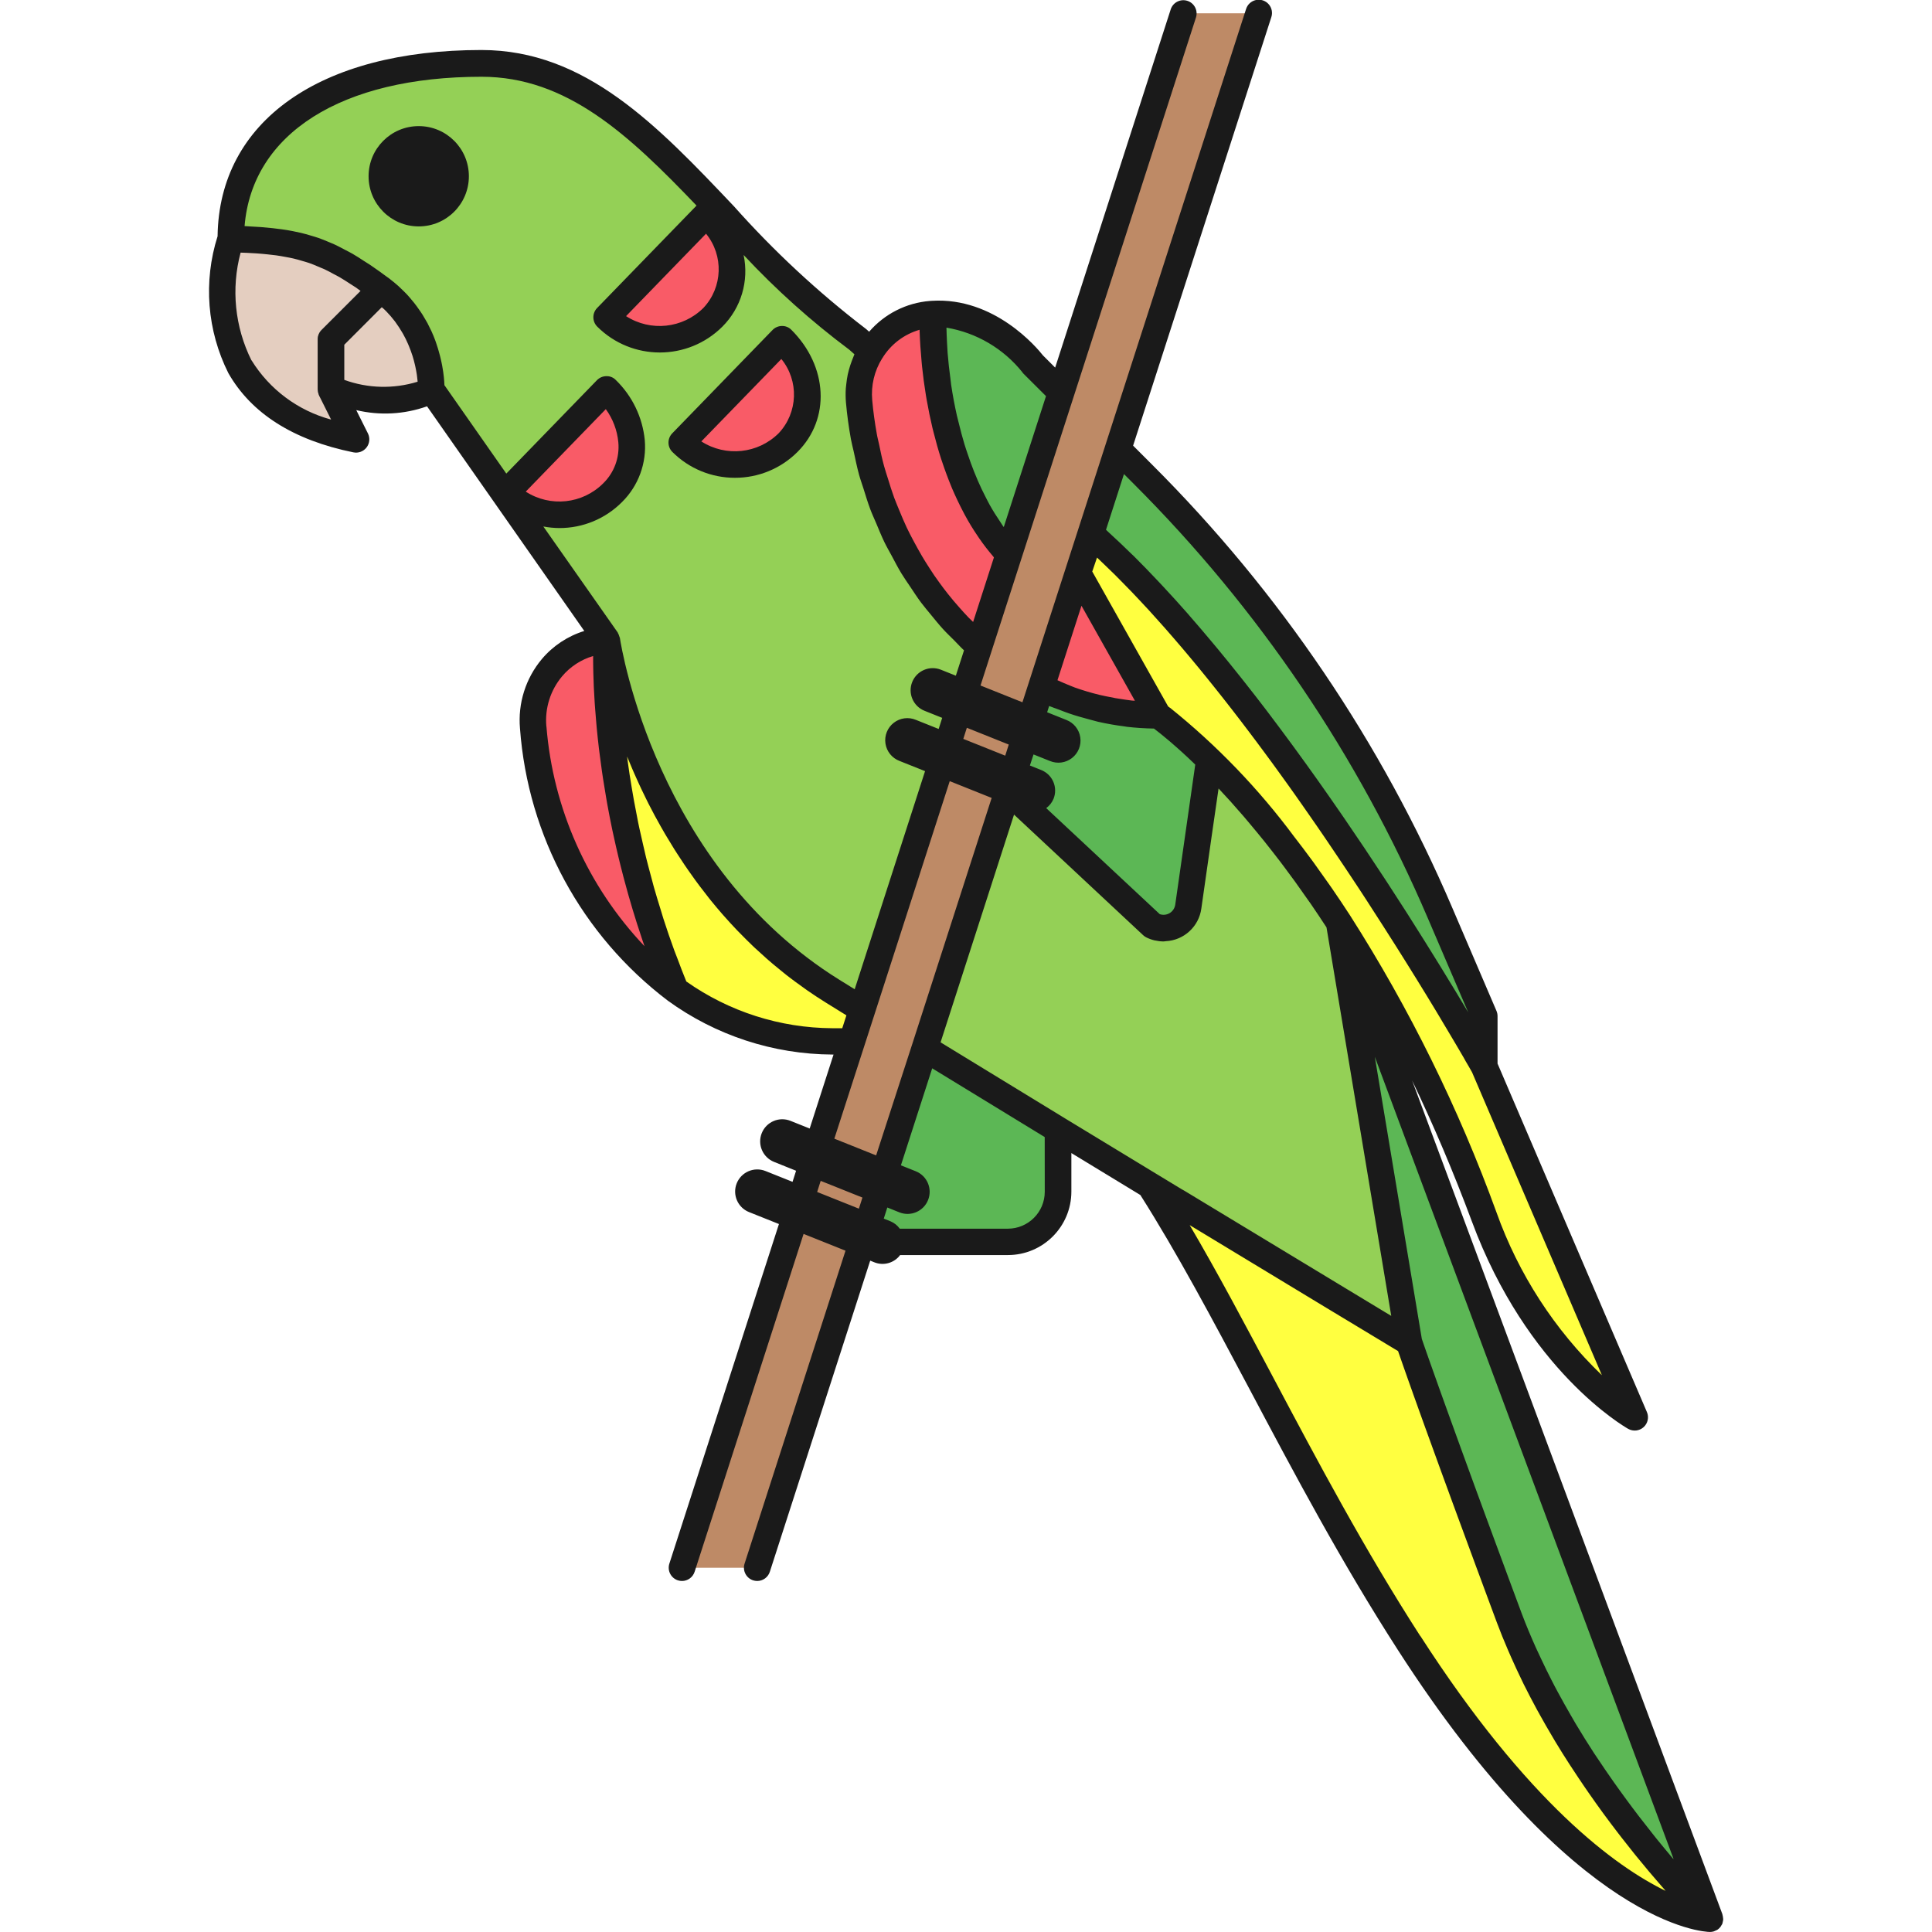
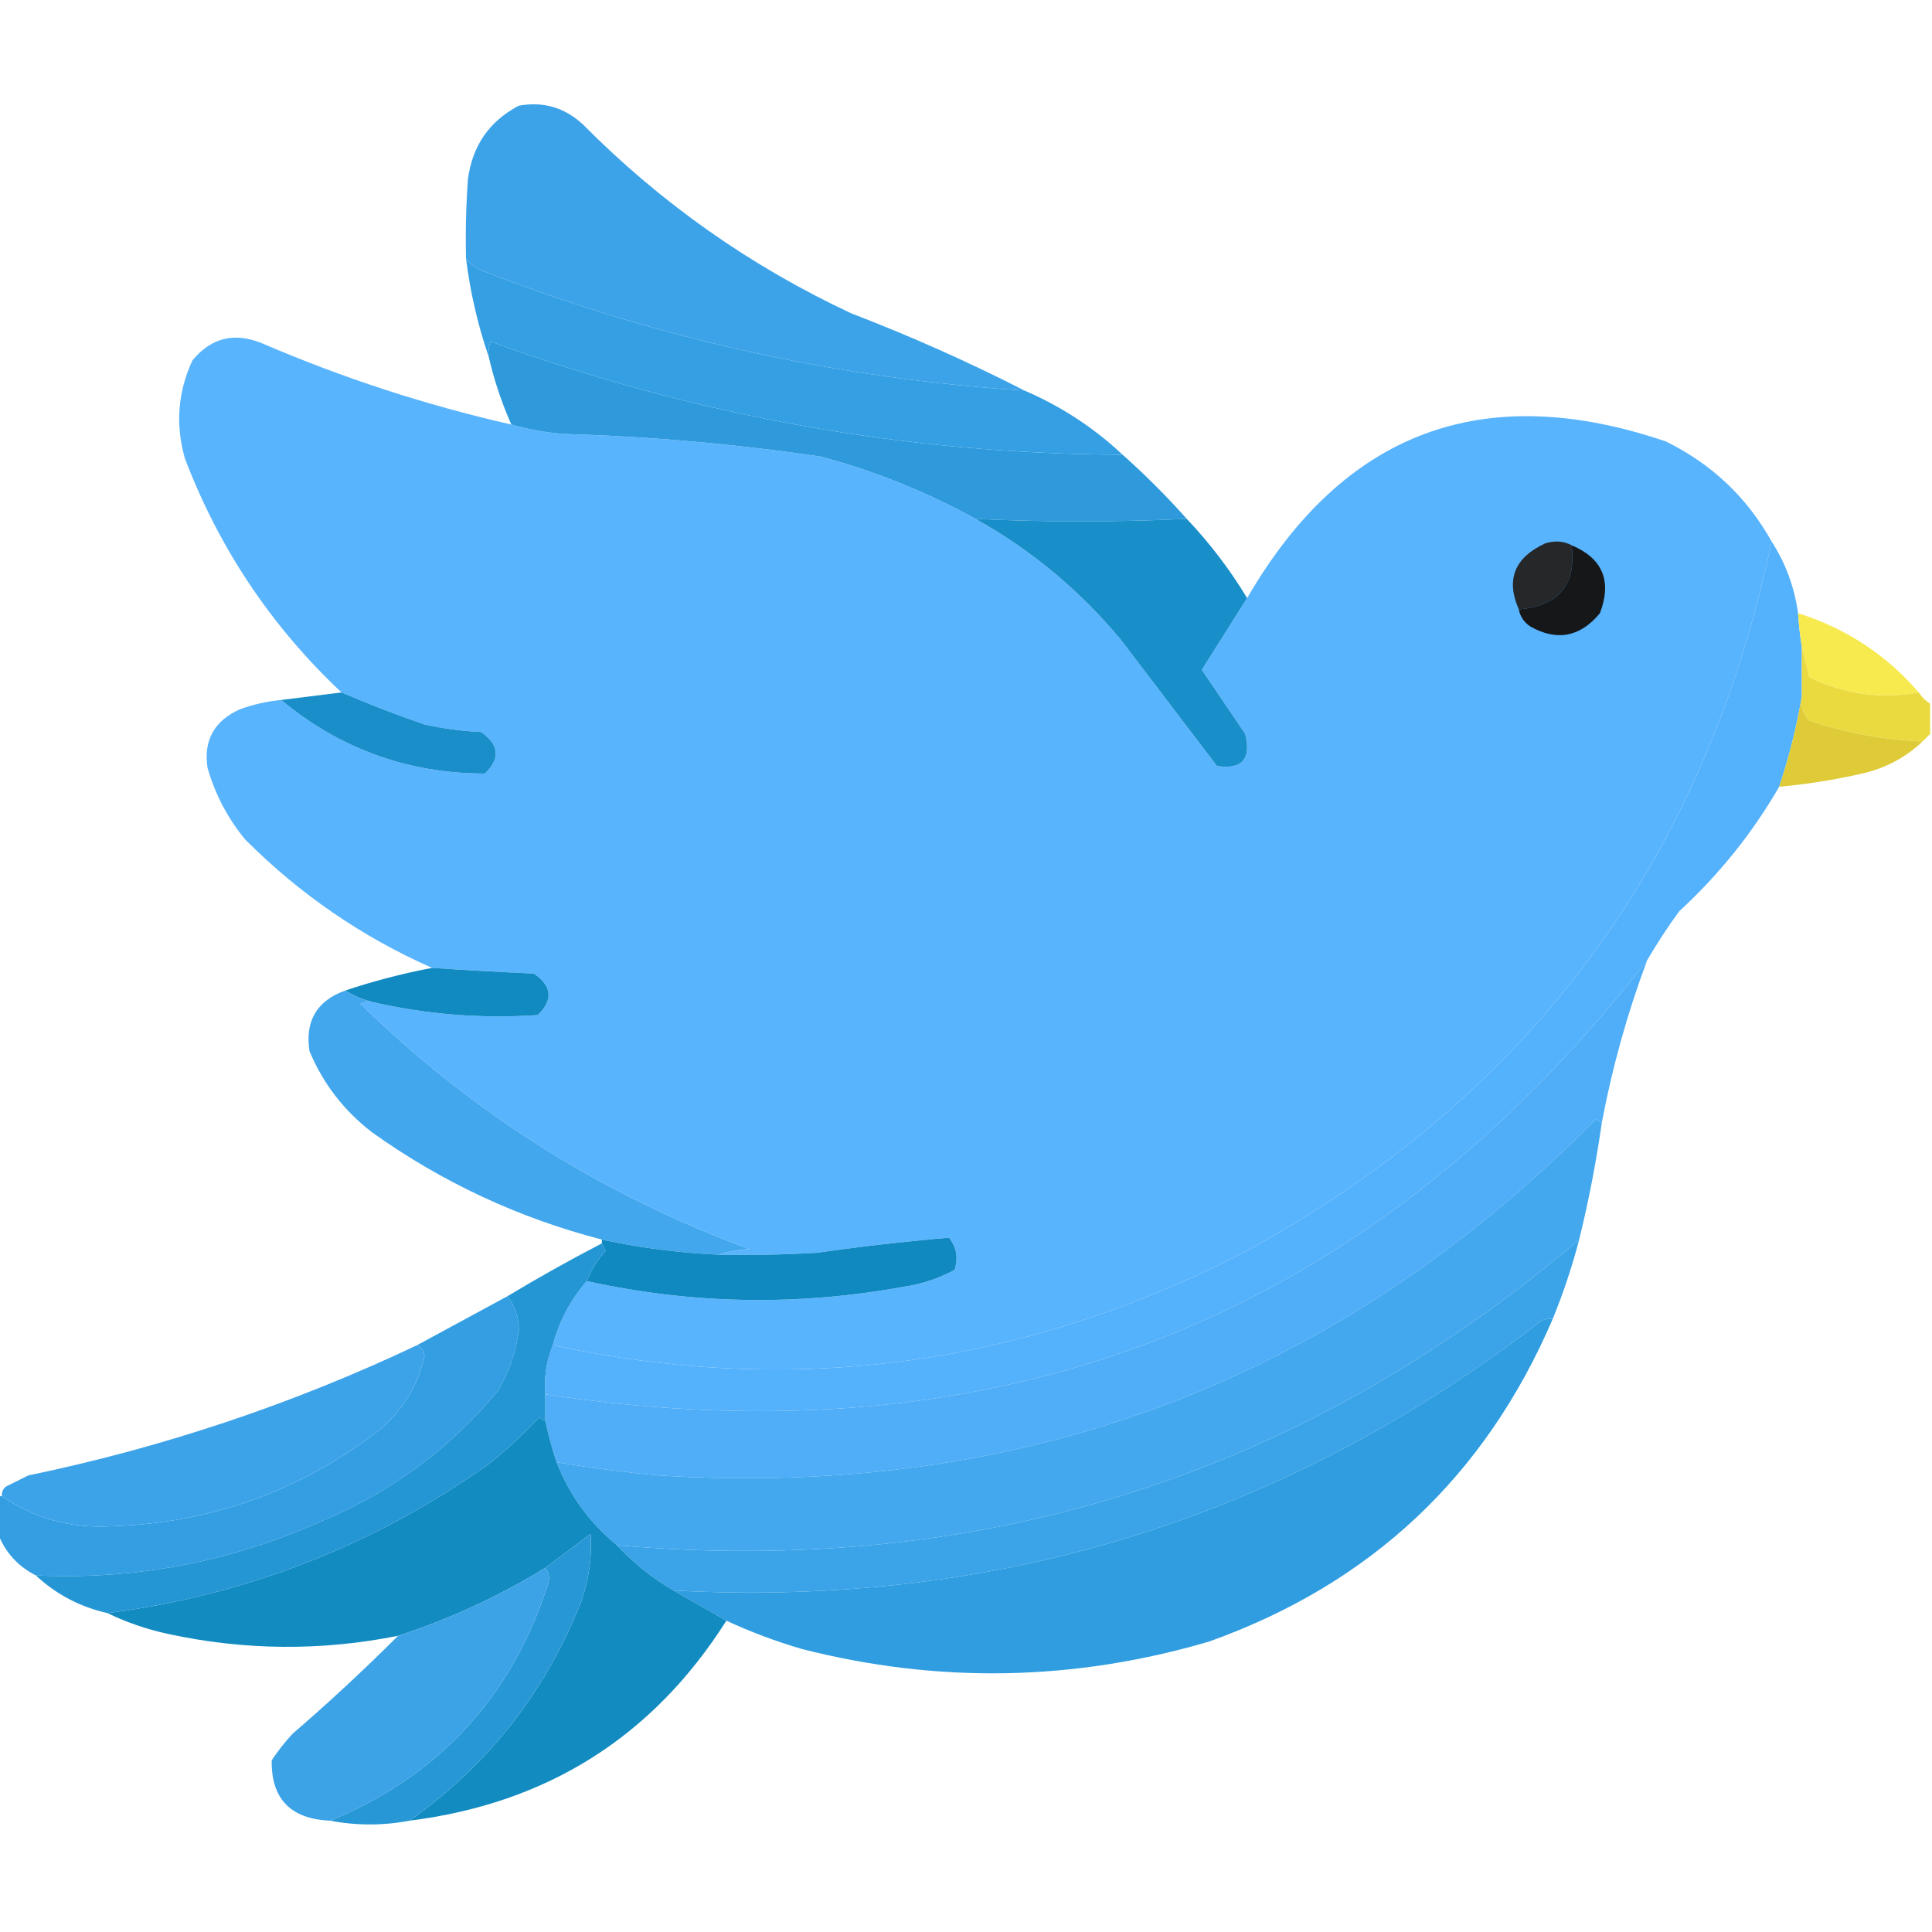
- <svg xmlns="http://www.w3.org/2000/svg" width="800px" height="800px" viewBox="-11.81 0 109.217 109.217">
-   <g id="Group_2017" data-name="Group 2017" transform="translate(-916.23 -382.607)">
-     <g id="Group_2015" data-name="Group 2015">
-       <g id="Group_1914" data-name="Group 1914">
-         <g id="Group_1913" data-name="Group 1913">
-           <g id="Group_1912" data-name="Group 1912">
-             <g id="Group_1911" data-name="Group 1911">
-               <g id="Group_1910" data-name="Group 1910">
-                 <path id="Path_1078" data-name="Path 1078" d="M952.988,405.292a4.585,4.585,0,0,1,.672-2.828l-.765-.681c-7.994-5.737-12.65-15.591-21.26-15.591s-14.174,3.687-14.174,9.922c3.935.068,5.565.64,8.5,2.834a7.323,7.323,0,0,1,2.835,5.67l9.921,14.173,0,.01c.034.224,2.048,13.185,12.754,19.832.531.33,1.1.68,1.677,1.038l6.625-20.537A20.7,20.7,0,0,1,952.988,405.292Z" fill="#94d056" />
-               </g>
-             </g>
-           </g>
-         </g>
-       </g>
-       <g id="Group_1919" data-name="Group 1919">
-         <g id="Group_1918" data-name="Group 1918">
-           <g id="Group_1917" data-name="Group 1917">
-             <g id="Group_1916" data-name="Group 1916">
-               <g id="Group_1915" data-name="Group 1915">
-                 <path id="Path_1079" data-name="Path 1079" d="M925.965,398.948c-2.939-2.194-4.569-2.766-8.5-2.834,0,0-3.225,9.245,7.087,11.338l-1.417-2.834s3.526,1.4,5.669,0A7.323,7.323,0,0,0,925.965,398.948Z" fill="#e4cec0" />
-               </g>
-             </g>
-           </g>
-         </g>
-       </g>
-       <g id="Group_1924" data-name="Group 1924">
-         <g id="Group_1923" data-name="Group 1923">
-           <g id="Group_1922" data-name="Group 1922">
-             <g id="Group_1921" data-name="Group 1921">
-               <g id="Group_1920" data-name="Group 1920">
-                 <path id="Path_1080" data-name="Path 1080" d="M923.131,404.618" fill="none" stroke="#7a7a7a" stroke-linecap="round" stroke-linejoin="round" stroke-width="3" />
-               </g>
-             </g>
-           </g>
-         </g>
-       </g>
-       <g id="Group_1929" data-name="Group 1929">
-         <g id="Group_1928" data-name="Group 1928">
-           <g id="Group_1927" data-name="Group 1927">
-             <g id="Group_1926" data-name="Group 1926">
-               <g id="Group_1925" data-name="Group 1925">
-                 <path id="Path_1081" data-name="Path 1081" d="M923.131,405.368a.75.75,0,0,1-.75-.75v-2.835a.75.75,0,0,1,.219-.53l2.835-2.835a.75.75,0,1,1,1.061,1.061l-2.615,2.615v2.524A.75.75,0,0,1,923.131,405.368Z" fill="#7a7a7a" />
-               </g>
-             </g>
-           </g>
-         </g>
-       </g>
-       <g id="Group_1934" data-name="Group 1934">
-         <g id="Group_1933" data-name="Group 1933">
-           <g id="Group_1932" data-name="Group 1932">
-             <g id="Group_1931" data-name="Group 1931">
-               <g id="Group_1930" data-name="Group 1930">
-                 <path id="Path_1082" data-name="Path 1082" d="M1001.083,491.074l-20.962-56.326,3.955,23.728s1.287,3.808,5.669,15.59C993.193,483.337,1001.083,491.074,1001.083,491.074Z" fill="#5cb755" />
-               </g>
-             </g>
-           </g>
-         </g>
-       </g>
-       <g id="Group_1939" data-name="Group 1939">
-         <g id="Group_1938" data-name="Group 1938">
-           <g id="Group_1937" data-name="Group 1937">
-             <g id="Group_1936" data-name="Group 1936">
-               <g id="Group_1935" data-name="Group 1935">
-                 <path id="Path_1083" data-name="Path 1083" d="M989.745,474.066c-4.382-11.782-5.669-15.59-5.669-15.59s-6.778-4.085-14.646-8.86c4.618,7.232,8.7,16.636,14.646,25.868,9.967,15.48,17.007,15.59,17.007,15.59S993.193,483.337,989.745,474.066Z" fill="#ffff40" />
-               </g>
-             </g>
-           </g>
-         </g>
-       </g>
-       <g id="Group_1944" data-name="Group 1944">
-         <g id="Group_1943" data-name="Group 1943">
-           <g id="Group_1942" data-name="Group 1942">
-             <g id="Group_1941" data-name="Group 1941">
-               <g id="Group_1940" data-name="Group 1940">
-                 <path id="Path_1084" data-name="Path 1084" d="M948.629,401.783c1.661,1.66,2,4.181.344,5.841a4.251,4.251,0,0,1-6.013,0Z" fill="#f95b67" />
-               </g>
-             </g>
-           </g>
-         </g>
-       </g>
-       <g id="Group_1949" data-name="Group 1949">
-         <g id="Group_1948" data-name="Group 1948">
-           <g id="Group_1947" data-name="Group 1947">
-             <g id="Group_1946" data-name="Group 1946">
-               <g id="Group_1945" data-name="Group 1945">
-                 <path id="Path_1085" data-name="Path 1085" d="M944.377,394.7c1.661,1.661,2.005,4.181.344,5.842a4.253,4.253,0,0,1-6.013,0Z" fill="#f95b67" />
-               </g>
-             </g>
-           </g>
-         </g>
-       </g>
-       <g id="Group_1954" data-name="Group 1954">
-         <g id="Group_1953" data-name="Group 1953">
-           <g id="Group_1952" data-name="Group 1952">
-             <g id="Group_1951" data-name="Group 1951">
-               <g id="Group_1950" data-name="Group 1950">
-                 <path id="Path_1086" data-name="Path 1086" d="M938.708,404.618c1.66,1.66,2,4.18.344,5.841a4.253,4.253,0,0,1-6.013,0Z" fill="#f95b67" />
-               </g>
-             </g>
-           </g>
-         </g>
-       </g>
-       <g id="Group_1959" data-name="Group 1959">
-         <g id="Group_1958" data-name="Group 1958">
-           <g id="Group_1957" data-name="Group 1957">
-             <g id="Group_1956" data-name="Group 1956">
-               <g id="Group_1955" data-name="Group 1955">
-                 <path id="Path_1087" data-name="Path 1087" d="M938.723,418.8h0l-.1.007a4.494,4.494,0,0,0-4.056,4.919,20.378,20.378,0,0,0,8.044,14.843A50.079,50.079,0,0,1,938.723,418.8Z" fill="#f95b67" />
-               </g>
-             </g>
-           </g>
-         </g>
-       </g>
-       <g id="Group_1964" data-name="Group 1964">
-         <g id="Group_1963" data-name="Group 1963">
-           <g id="Group_1962" data-name="Group 1962">
-             <g id="Group_1961" data-name="Group 1961">
-               <g id="Group_1960" data-name="Group 1960">
-                 <path id="Path_1088" data-name="Path 1088" d="M962.816,403.2s-2.29-3.049-5.67-2.834c0,5.82,1.737,10.885,4.312,13.562l2.948-9.137Z" fill="#5cb755" />
-               </g>
-             </g>
-           </g>
-         </g>
-       </g>
-       <g id="Group_1969" data-name="Group 1969">
-         <g id="Group_1968" data-name="Group 1968">
-           <g id="Group_1967" data-name="Group 1967">
-             <g id="Group_1966" data-name="Group 1966">
-               <g id="Group_1965" data-name="Group 1965">
-                 <path id="Path_1089" data-name="Path 1089" d="M957.146,400.366l-.1.007a4.38,4.38,0,0,0-3.384,2.091,4.585,4.585,0,0,0-.672,2.828,20.7,20.7,0,0,0,6.791,13.842l1.679-5.206C958.883,411.251,957.146,406.186,957.146,400.366Z" fill="#f95b67" />
-               </g>
-             </g>
-           </g>
-         </g>
-       </g>
-       <g id="Group_1974" data-name="Group 1974">
-         <g id="Group_1973" data-name="Group 1973">
-           <g id="Group_1972" data-name="Group 1972">
-             <g id="Group_1971" data-name="Group 1971">
-               <g id="Group_1970" data-name="Group 1970">
-                 <path id="Path_1090" data-name="Path 1090" d="M951.477,438.633c-10.706-6.647-12.72-19.608-12.754-19.832a50.079,50.079,0,0,0,3.883,19.77,15.189,15.189,0,0,0,8.871,2.908l1.094,0,.583-1.806C952.573,439.313,952.008,438.963,951.477,438.633Z" fill="#ffff40" />
-               </g>
-             </g>
-           </g>
-         </g>
-       </g>
-       <g id="Group_1979" data-name="Group 1979">
-         <g id="Group_1978" data-name="Group 1978">
-           <g id="Group_1977" data-name="Group 1977">
-             <g id="Group_1976" data-name="Group 1976">
-               <g id="Group_1975" data-name="Group 1975">
-                 <path id="Path_1091" data-name="Path 1091" d="M942.973,471.232l28.346-87.874h4.252l-28.346,87.874Z" fill="#be8a66" />
-               </g>
-             </g>
-           </g>
-         </g>
-       </g>
-       <g id="Group_1984" data-name="Group 1984">
-         <g id="Group_1983" data-name="Group 1983">
-           <g id="Group_1982" data-name="Group 1982">
-             <g id="Group_1981" data-name="Group 1981">
-               <g id="Group_1980" data-name="Group 1980">
-                 <path id="Path_1092" data-name="Path 1092" d="M969.563,434.921a1.415,1.415,0,0,0,2.034-1.066l1.14-7.978.184-.184a24.676,24.676,0,0,0-3.019-2.65,14.9,14.9,0,0,1-6.627-1.566L961.4,427.3Z" fill="#5cb755" />
-               </g>
-             </g>
-           </g>
-         </g>
-       </g>
-       <g id="Group_1989" data-name="Group 1989">
-         <g id="Group_1988" data-name="Group 1988">
-           <g id="Group_1987" data-name="Group 1987">
-             <g id="Group_1986" data-name="Group 1986">
-               <g id="Group_1985" data-name="Group 1985">
-                 <path id="Path_1093" data-name="Path 1093" d="M964.233,446.456c1.745,1.063,3.5,2.127,5.2,3.16,7.868,4.775,14.646,8.86,14.646,8.86l-3.955-23.728a55.228,55.228,0,0,0-7.2-9.055l-.184.184-1.139,7.975a1.417,1.417,0,0,1-2.037,1.067L961.4,427.3l-4.7,14.56c2.373,1.456,4.945,3.026,7.531,4.6" fill="#94d056" />
-               </g>
-             </g>
-           </g>
-         </g>
-       </g>
-       <g id="Group_1994" data-name="Group 1994">
-         <g id="Group_1993" data-name="Group 1993">
-           <g id="Group_1992" data-name="Group 1992">
-             <g id="Group_1991" data-name="Group 1991">
-               <g id="Group_1990" data-name="Group 1990">
-                 <path id="Path_1094" data-name="Path 1094" d="M953.154,452.807H961.4a2.835,2.835,0,0,0,2.835-2.835v-3.516l-7.531-4.6Z" fill="#5cb755" />
-               </g>
-             </g>
-           </g>
-         </g>
-       </g>
-       <g id="Group_1999" data-name="Group 1999">
-         <g id="Group_1998" data-name="Group 1998">
-           <g id="Group_1997" data-name="Group 1997">
-             <g id="Group_1996" data-name="Group 1996">
-               <g id="Group_1995" data-name="Group 1995">
-                 <path id="Path_1095" data-name="Path 1095" d="M988.328,442.885s-11.744-20.856-22.249-30.1l-.71,2.2,4.533,8.059s4.744,3.264,10.219,11.7a84.28,84.28,0,0,1,8.207,16.641c3.065,8.273,8.5,11.339,8.5,11.339Z" fill="#ffff40" />
-               </g>
-             </g>
-           </g>
-         </g>
-       </g>
-       <g id="Group_2004" data-name="Group 2004">
-         <g id="Group_2003" data-name="Group 2003">
-           <g id="Group_2002" data-name="Group 2002">
-             <g id="Group_2001" data-name="Group 2001">
-               <g id="Group_2000" data-name="Group 2000">
-                 <path id="Path_1096" data-name="Path 1096" d="M985.835,434.234a79.246,79.246,0,0,0-16.8-24.816l-1.412-1.413-1.542,4.78c10.505,9.244,22.249,30.1,22.249,30.1v-2.834Z" fill="#5cb755" />
-               </g>
-             </g>
-           </g>
-         </g>
-       </g>
-       <g id="Group_2009" data-name="Group 2009">
-         <g id="Group_2008" data-name="Group 2008">
-           <g id="Group_2007" data-name="Group 2007">
-             <g id="Group_2006" data-name="Group 2006">
-               <g id="Group_2005" data-name="Group 2005">
-                 <path id="Path_1097" data-name="Path 1097" d="M965.916,415.956h-.266a4.684,4.684,0,0,1-.581-.04l-1.794,5.561a14.9,14.9,0,0,0,6.627,1.566Z" fill="#f95b67" />
-               </g>
-             </g>
-           </g>
-         </g>
-       </g>
-       <g id="Group_2014" data-name="Group 2014">
-         <g id="Group_2013" data-name="Group 2013">
-           <g id="Group_2012" data-name="Group 2012">
-             <g id="Group_2011" data-name="Group 2011">
-               <g id="Group_2010" data-name="Group 2010">
-                 <path id="Path_1098" data-name="Path 1098" d="M923.131,404.618" fill="none" stroke="#1a1a1a" stroke-linecap="round" stroke-linejoin="round" stroke-width="3" />
-               </g>
-             </g>
-           </g>
-         </g>
-       </g>
-     </g>
-     <g id="Group_2016" data-name="Group 2016">
-       <circle id="Ellipse_133" data-name="Ellipse 133" cx="2.835" cy="2.835" r="2.835" transform="translate(925.256 389.736)" fill="#1a1a1a" />
-       <path id="Path_1099" data-name="Path 1099" d="M1001.823,491.007a.791.791,0,0,0-.027-.145.424.424,0,0,0-.01-.049L984.249,443.69q1.822,3.792,3.375,7.96c3.125,8.433,8.607,11.6,8.839,11.731a.75.75,0,0,0,1.058-.949l-8.444-19.7V440.05a.749.749,0,0,0-.06-.295l-2.493-5.816a79.634,79.634,0,0,0-16.961-25.052l-1.088-1.088,7.81-24.211a.75.75,0,1,0-1.427-.461l-10.471,32.458-.032.1-.111.342-2.025,6.28-2.37-.948.644-2,1.247-3.866,3.141-9.737.239-.74,6.913-21.433a.75.75,0,0,0-1.427-.461l-6.537,20.266-.689-.689c-.33-.421-2.736-3.306-6.281-3.087l-.114.008a5.063,5.063,0,0,0-3.432,1.739l-.16-.142c-.02-.017-.04-.033-.061-.048a53.763,53.763,0,0,1-7.422-6.9c-4.308-4.543-8.378-8.835-14.275-8.835-9.137,0-14.831,4.032-14.915,10.528a10.3,10.3,0,0,0,.609,7.737c1.3,2.284,3.679,3.792,7.07,4.48a.75.75,0,0,0,.82-1.07l-.659-1.318a7.04,7.04,0,0,0,4-.215l8.89,12.7a5.112,5.112,0,0,0-2.4,1.589,5.375,5.375,0,0,0-1.235,3.921,21.277,21.277,0,0,0,8.355,15.387,15.968,15.968,0,0,0,9.308,3.048h.063l-1.349,4.182-1.085-.434a1.25,1.25,0,0,0-.929,2.321l1.245.5-.2.627-1.531-.612a1.25,1.25,0,0,0-.928,2.322l1.69.675L942.259,471a.752.752,0,0,0,.484.945.767.767,0,0,0,.23.036.75.75,0,0,0,.714-.52l6.16-19.1,2.37.948L946.511,471a.752.752,0,0,0,.484.945.766.766,0,0,0,.23.036.751.751,0,0,0,.714-.52l5.674-17.589.234.094a1.238,1.238,0,0,0,1.457-.41H961.4a3.589,3.589,0,0,0,3.585-3.585V447.79c1.312.8,2.621,1.594,3.9,2.372,2.091,3.294,4.086,7.049,6.2,11.026,2.535,4.779,5.156,9.721,8.363,14.7,10.069,15.638,17.323,15.929,17.631,15.934h.008a.745.745,0,0,0,.214-.032.651.651,0,0,0,.1-.044.712.712,0,0,0,.1-.045l0,0a.756.756,0,0,0,.174-.16.748.748,0,0,0,.043-.072.7.7,0,0,0,.063-.1c0-.009,0-.019.008-.029a.738.738,0,0,0,.023-.1.724.724,0,0,0,.022-.138A.747.747,0,0,0,1001.823,491.007Zm-33.865-81.6.545.545a78.148,78.148,0,0,1,16.642,24.582l2.273,5.3-.061-.1c-.2-.333-.409-.684-.638-1.064-.02-.033-.042-.068-.061-.1-.215-.354-.444-.729-.683-1.119l-.165-.269q-.391-.635-.821-1.322l-.154-.245q-.395-.63-.82-1.3l-.16-.25q-.474-.742-.983-1.522l-.215-.328q-.5-.764-1.026-1.55l-.071-.107c-.365-.546-.743-1.1-1.126-1.661l-.261-.379c-.389-.564-.783-1.13-1.187-1.7l-.115-.162q-.562-.792-1.143-1.588l-.274-.375q-.622-.848-1.26-1.691l-.227-.3q-.578-.758-1.165-1.5l-.237-.3q-.654-.824-1.318-1.626c-.1-.117-.194-.232-.291-.348q-.627-.752-1.26-1.477l-.134-.156q-.675-.768-1.354-1.495c-.108-.116-.215-.231-.323-.345-.456-.484-.913-.957-1.369-1.41-.035-.035-.071-.067-.107-.1-.427-.422-.854-.823-1.279-1.212-.062-.057-.125-.121-.187-.177Zm-1.523,4.72.06.055c.136.127.273.261.409.392.181.175.363.348.545.528.141.141.284.288.426.432.175.178.351.355.526.539.148.153.295.312.443.469.172.184.344.366.516.554.149.163.3.329.446.495.169.187.338.375.506.566.153.174.3.351.458.527.165.191.329.381.493.574s.306.363.459.546.326.391.488.588.306.375.458.563.322.4.481.6.3.379.452.57.32.408.479.613l.449.582c.156.2.31.408.465.612s.3.393.445.591.308.414.462.622l.434.589.452.624c.142.2.284.392.424.588s.295.414.441.62l.421.6c.143.2.284.407.425.61s.274.393.409.589l.411.6c.135.2.271.4.4.592s.259.384.388.576.265.393.394.587.256.385.383.577.252.379.374.565c.141.214.277.424.414.634.1.156.206.314.3.467q.342.528.668,1.037c.08.124.156.244.234.368.149.233.3.468.442.694.105.166.2.325.306.487l.31.494c.1.163.2.317.295.475l.293.471.267.435.267.434c.089.145.172.283.257.423l.24.395.24.4.2.338c.08.132.155.258.229.382l.171.288.2.337.153.258.163.277.139.239c.046.077.088.151.129.22s.072.125.1.182l.118.2.065.112.086.15.033.059.062.109,7.338,17.121a23.867,23.867,0,0,1-5.961-9.211,85.463,85.463,0,0,0-8.281-16.789c-.346-.534-.687-1.042-1.026-1.534-.069-.1-.137-.194-.205-.292q-.42-.6-.831-1.169c-.048-.066-.095-.129-.144-.194q-.456-.621-.9-1.192l-.026-.033a39.683,39.683,0,0,0-7.044-7.32l-.007,0c-.031-.024-.069-.053-.095-.071l-4.29-7.627Zm-.878,2.724,3.02,5.369c-.059-.006-.118,0-.177-.01-.116-.013-.231-.032-.346-.047q-.572-.076-1.136-.2c-.119-.026-.238-.049-.356-.078a14.124,14.124,0,0,1-1.378-.411c-.076-.027-.151-.061-.226-.089-.256-.1-.507-.213-.759-.324Zm-2.711,8.405.923.369a1.25,1.25,0,1,0,.928-2.321l-1.082-.433.114-.354c.177.076.358.131.537.2.2.077.4.155.6.224.356.123.716.226,1.078.321.179.048.357.1.538.144q.746.169,1.5.264c.047.006.092.018.138.023q.761.088,1.532.1l.014.01c.081.061.188.143.316.246l.081.066c.1.084.225.184.355.293l.2.168c.117.1.248.216.38.334.083.074.16.141.248.222.2.179.411.38.634.594l.108.106-1.131,7.916a.666.666,0,0,1-.875.537l-6.419-5.995a1.227,1.227,0,0,0,.415-.529,1.249,1.249,0,0,0-.7-1.625l-.637-.255Zm-1.4-.559-.2.628-2.37-.948.2-.628Zm.767-21.041a.735.735,0,0,0,.068.078L963.551,405l-1.769,5.485-.618,1.916c-.012-.017-.026-.03-.038-.046-.061-.086-.116-.184-.177-.272-.2-.294-.393-.6-.575-.924-.083-.148-.16-.306-.239-.46-.15-.29-.294-.587-.429-.9-.077-.175-.151-.355-.223-.536-.127-.318-.245-.647-.357-.982-.062-.185-.126-.367-.183-.556-.117-.385-.221-.782-.319-1.185-.037-.151-.079-.3-.113-.451-.125-.562-.234-1.138-.322-1.728-.015-.106-.024-.216-.038-.323-.066-.486-.122-.979-.162-1.479-.016-.208-.024-.42-.036-.63-.015-.265-.022-.532-.029-.8A6.976,6.976,0,0,1,962.217,403.652Zm-7.919-.793h0a3.649,3.649,0,0,1,2.112-1.614c0,.022,0,.043,0,.065.019.58.058,1.152.111,1.719.008.091.016.182.025.273q.086.83.218,1.634c.015.092.031.184.047.276q.141.8.324,1.576l.057.225c.132.527.276,1.044.438,1.542.012.039.026.075.039.113q.251.758.544,1.465c.01.024.019.049.029.073.2.466.411.909.635,1.337.029.055.057.112.087.166.219.406.452.789.7,1.154.041.061.081.122.123.182a11.865,11.865,0,0,0,.766.994c.021.023.038.052.058.075l-1.176,3.648c-.084-.084-.172-.161-.255-.246-.18-.186-.353-.379-.525-.574-.221-.248-.436-.5-.644-.765q-.245-.309-.477-.63-.3-.406-.569-.832c-.144-.223-.286-.447-.421-.677-.174-.294-.337-.6-.5-.9-.123-.235-.247-.469-.361-.71-.15-.318-.286-.645-.421-.972-.1-.242-.2-.481-.293-.727-.128-.349-.238-.707-.348-1.064-.073-.237-.154-.471-.219-.711-.109-.4-.2-.812-.281-1.223-.043-.206-.1-.408-.134-.616-.111-.622-.2-1.252-.256-1.889a3.81,3.81,0,0,1,.563-2.366Zm-10.107-2.852a3.509,3.509,0,0,1-4.376.467l4.522-4.66A3.19,3.19,0,0,1,944.191,400.007Zm-25.552,2.968a8.652,8.652,0,0,1-.614-6.091l.362.013c.188.009.375.018.551.031.211.014.409.034.606.054.165.017.33.034.487.056.187.025.364.058.541.091.146.027.293.053.433.086.173.04.34.089.506.138.131.039.265.074.393.119.168.058.333.128.5.2.122.051.244.1.364.153.175.081.351.178.527.274.113.06.223.113.337.18.2.117.409.253.618.39.1.062.188.115.286.182s.186.134.275.2l-2.209,2.209a.75.75,0,0,0-.219.53v2.835c0,.015.007.028.008.043a.75.75,0,0,0,.04.2c.008.023.012.047.022.069s.005.018.009.026l.679,1.359A7.616,7.616,0,0,1,918.639,402.975Zm5.242,1.106v-1.988L926,399.971c.043.04.093.077.134.117s.084.08.123.121a6.089,6.089,0,0,1,.48.556c.024.032.045.064.068.095.125.173.238.347.339.52.021.036.044.072.064.107.106.191.2.38.279.566.019.042.035.084.052.125.072.175.137.347.189.513l.015.042c.055.178.1.347.136.508q.012.056.024.108c.033.152.06.3.079.428l.007.051c.017.118.029.225.037.319l0,.039A6.506,6.506,0,0,1,923.881,404.081Zm11.258,8.285a5.057,5.057,0,0,0,.906.088,4.969,4.969,0,0,0,3.537-1.465,4.386,4.386,0,0,0,1.291-3.512,5.48,5.48,0,0,0-1.635-3.39.7.7,0,0,0-.536-.219.746.746,0,0,0-.532.227l-5.124,5.28-3.5-5c0-.036,0-.08-.007-.122l0-.056c-.005-.08-.013-.168-.023-.265l-.005-.046c-.009-.082-.02-.169-.033-.263-.005-.037-.013-.078-.019-.117-.011-.076-.024-.153-.039-.234-.009-.049-.02-.1-.03-.15-.016-.079-.034-.159-.053-.242-.013-.055-.027-.11-.041-.166-.022-.086-.047-.175-.073-.264-.016-.057-.032-.112-.05-.17-.031-.1-.067-.2-.1-.307-.017-.05-.033-.1-.052-.148-.058-.154-.121-.311-.193-.469-.008-.018-.017-.036-.025-.053q-.1-.211-.211-.427c-.028-.053-.061-.106-.091-.159-.06-.108-.123-.216-.191-.324-.039-.062-.081-.124-.123-.186-.067-.1-.138-.2-.212-.3-.047-.064-.1-.126-.145-.189-.08-.1-.163-.2-.249-.3-.054-.061-.106-.121-.162-.181-.1-.1-.2-.206-.312-.308-.052-.05-.1-.1-.156-.15-.167-.149-.342-.295-.531-.436-.377-.281-.733-.535-1.076-.768-.111-.075-.215-.135-.323-.205-.227-.148-.456-.3-.675-.424-.127-.074-.253-.135-.378-.2-.194-.1-.389-.211-.581-.3-.134-.063-.27-.115-.4-.171-.182-.077-.367-.154-.552-.218-.142-.05-.291-.092-.435-.135-.185-.055-.372-.109-.563-.155-.153-.036-.314-.067-.472-.1-.2-.038-.4-.074-.6-.1-.17-.024-.349-.045-.526-.065-.215-.023-.438-.045-.667-.062-.192-.014-.393-.026-.6-.036-.111-.005-.208-.015-.322-.02.426-5.228,5.476-8.442,13.394-8.442,4.823,0,8.319,3.272,12.155,7.283l-5.62,5.79a.75.75,0,0,0,.008,1.053,5.01,5.01,0,0,0,7.074,0,4.429,4.429,0,0,0,1.2-4.051,44.967,44.967,0,0,0,5.97,5.352l.294.261c-.019.04-.03.082-.048.121-.036.084-.067.169-.1.254-.062.165-.117.332-.163.5-.024.09-.047.181-.067.272a5.432,5.432,0,0,0-.082.539c-.009.082-.022.163-.027.246a5.4,5.4,0,0,0,.008.794c.062.7.157,1.391.281,2.074.041.226.1.445.151.669.1.453.189.906.311,1.348.072.263.166.515.247.773.124.394.242.79.386,1.173.1.27.224.528.335.793.151.358.295.719.464,1.067.128.265.276.517.415.776.176.331.348.664.541.982.154.255.325.495.49.742.2.3.4.609.616.9.179.239.372.463.56.694.226.276.45.555.689.817.2.22.417.425.628.635.188.188.364.389.56.568l-.462,1.433-.842-.337a1.25,1.25,0,0,0-.929,2.321l1,.4-.2.628-1.288-.515a1.25,1.25,0,1,0-.928,2.321l1.447.578-3.978,12.33-.861-.533c-10.343-6.422-12.329-18.784-12.409-19.307l0-.014a.372.372,0,0,0-.021-.052c-.005-.022-.015-.043-.022-.064a.691.691,0,0,0-.032-.09c-.011-.022-.021-.045-.034-.066s-.008-.03-.017-.042Zm-.994-1.971,4.526-4.663a3.787,3.787,0,0,1,.707,1.868,2.873,2.873,0,0,1-.856,2.328,3.505,3.505,0,0,1-4.377.467Zm1.164,13.266a3.87,3.87,0,0,1,.887-2.821,3.633,3.633,0,0,1,1.758-1.151v.075c0,.066,0,.135,0,.207,0,.137,0,.286.006.445,0,.078,0,.15.005.233.006.242.015.5.027.783,0,.042.005.088.007.131q.018.374.045.791c.007.1.015.207.023.313q.027.378.064.786c.009.1.017.2.027.309.036.374.077.762.125,1.169.008.07.019.145.028.216q.063.512.141,1.055c.02.139.042.28.063.422.052.341.11.69.171,1.047.022.123.041.241.063.366q.128.708.283,1.453c.023.11.049.223.073.334q.129.6.278,1.22c.039.164.08.327.121.493q.157.632.338,1.281c.034.121.064.24.1.363q.232.818.5,1.662c.045.138.093.279.139.419.091.276.178.55.276.829A20.421,20.421,0,0,1,935.309,423.661Zm16.168,17.068a14.451,14.451,0,0,1-8.255-2.642c-.177-.433-.342-.863-.5-1.291-.058-.152-.122-.306-.177-.457q-.333-.913-.62-1.807c-.052-.16-.095-.316-.144-.476-.135-.431-.267-.862-.387-1.285-.065-.23-.121-.454-.182-.681-.092-.344-.185-.688-.268-1.024-.059-.242-.111-.477-.166-.715-.072-.31-.144-.621-.209-.923-.051-.24-.1-.472-.142-.707-.057-.287-.114-.575-.164-.854-.042-.23-.08-.453-.117-.677-.045-.268-.089-.535-.129-.794-.033-.218-.063-.43-.092-.64-.018-.132-.035-.259-.052-.388.022.054.047.11.069.164q.108.264.223.532c.042.1.085.2.128.294q.114.26.236.524l.142.307q.129.271.266.548c.048.1.1.2.145.294.113.221.23.445.35.669.032.061.062.12.1.18q.231.426.482.857c.044.075.09.149.135.224.126.212.254.425.388.638.065.1.132.207.2.311.12.187.242.373.368.559.074.111.15.221.227.331.126.183.256.364.388.546.081.11.16.22.243.329.142.19.289.378.438.567.077.1.152.2.231.293q.3.369.616.732c.033.038.063.076.1.113q.367.418.759.827c.078.081.16.161.239.242.187.191.376.381.571.568.1.1.209.2.314.293.181.168.364.334.551.5.115.1.232.2.349.3.189.16.383.317.579.474.119.1.238.19.36.284.216.165.438.327.663.487.107.078.213.157.323.233q.505.351,1.038.683l1.178.73-.235.728Zm1.5,10.2-2.359-.943.2-.628,2.36.944Zm.975-3.011-2.362-.945,1.7-5.261h0l.583-1.806,4.24-13.144,2.37.948-4.505,13.965Zm9.533,2.058a2.088,2.088,0,0,1-2.085,2.085h-6.112a1.217,1.217,0,0,0-.51-.411l-.394-.158.2-.628.68.273a1.25,1.25,0,1,0,.928-2.322l-.839-.336,1.769-5.483c2.033,1.246,4.185,2.56,6.36,3.886Zm7.743-.144-1.407-.853c-1.7-1.033-3.452-2.1-5.2-3.159l-.081-.05-6.945-4.243,4.153-12.874,7.3,6.818a.763.763,0,0,0,.176.123h0v0a2.244,2.244,0,0,0,.484.174l.016,0a2.13,2.13,0,0,0,.469.055l.015,0c.039,0,.077-.012.116-.014a2.135,2.135,0,0,0,2.012-1.846l.574-4.02.4-2.766c.219.231.441.471.673.728l.082.094c.213.237.431.486.654.744.107.125.218.258.327.388.15.178.3.359.455.546.131.16.264.324.4.491s.289.364.435.551.279.357.421.543c.155.2.313.418.471.631.135.182.269.361.406.55.2.281.41.576.617.872.095.136.188.264.283.4.29.422.583.862.878,1.314l3.66,21.962-.367-.221-.531-.321-.457-.276-.66-.4-.011-.006c-2.4-1.449-5.852-3.537-9.665-5.849Zm13.48,25.25c-3.172-4.927-5.779-9.841-8.3-14.593-1.61-3.034-3.153-5.944-4.73-8.629l.1.06c5.849,3.546,10.621,6.424,11.679,7.061.071.207.189.546.358,1.026l.006.015c.054.153.113.322.178.505l.066.186.186.522.061.173c.07.194.144.4.222.619l.075.211.281.781.063.175c.242.67.516,1.426.825,2.274l.138.38c.114.311.23.63.353.964.054.15.112.307.168.461.121.33.245.669.375,1.021.065.178.131.358.2.542l.413,1.121c.068.186.136.369.207.561.149.4.3.824.463,1.252l.224.607c.233.627.473,1.275.726,1.955.194.521.405,1.035.624,1.544.059.14.12.278.182.416q.279.63.578,1.246c.044.09.085.18.129.269q.362.727.745,1.431c.066.122.134.24.2.36q.311.561.632,1.1c.067.113.133.227.2.34q.4.666.813,1.3c.053.083.107.162.161.245q.345.529.692,1.036l.235.341c.274.393.547.779.818,1.149l.019.025c.274.374.543.73.81,1.078l.225.291q.33.424.648.82l.14.175c.252.311.495.6.731.884.061.073.119.14.179.21q.279.33.539.627c.051.059.1.119.154.176.027.031.056.066.083.1C995.767,488.134,990.8,484.54,984.706,475.078Zm14.28,12.576c-.293-.347-.6-.721-.926-1.119-.075-.093-.154-.2-.23-.291q-.378-.473-.772-.986c-.117-.152-.235-.31-.353-.467-.241-.32-.484-.653-.729-.993-.119-.165-.237-.329-.357-.5q-.449-.639-.9-1.318c-.06-.09-.12-.176-.18-.267-.353-.541-.7-1.1-1.045-1.675-.094-.157-.185-.321-.278-.481q-.372-.641-.728-1.3c-.111-.2-.219-.412-.326-.62-.223-.431-.436-.869-.643-1.311-.093-.2-.187-.392-.276-.591-.284-.636-.556-1.279-.8-1.931-.263-.707-.514-1.383-.755-2.034-.09-.242-.172-.464-.258-.7-.142-.383-.285-.768-.419-1.131-.114-.308-.219-.6-.328-.89-.1-.273-.2-.552-.3-.813s-.19-.517-.283-.772c-.1-.27-.2-.543-.294-.8l-.255-.7-.25-.685-.243-.667c-.07-.194-.14-.386-.207-.57l-.232-.642-.176-.486-.186-.515-.192-.533c-.042-.118-.084-.234-.124-.345-.064-.179-.124-.348-.183-.511-.039-.112-.08-.225-.117-.329s-.08-.224-.118-.332c-.044-.123-.088-.246-.127-.357l-.107-.3-.077-.218-.125-.355-.032-.091c-.032-.093-.059-.17-.086-.246l-.039-.113-.023-.066-.108-.313-2.658-15.95L999.029,487.7Z" fill="#1a1a1a" />
-       <path id="Path_1100" data-name="Path 1100" d="M945.967,409.617a4.985,4.985,0,0,0,3.536-1.462c1.87-1.87,1.722-4.837-.344-6.9a.716.716,0,0,0-.535-.22.749.749,0,0,0-.533.227l-5.669,5.842a.75.75,0,0,0,.008,1.053A4.986,4.986,0,0,0,945.967,409.617Zm2.623-6.716a3.191,3.191,0,0,1-.147,4.193,3.51,3.51,0,0,1-4.376.466Z" fill="#1a1a1a" />
-     </g>
+ <svg xmlns="http://www.w3.org/2000/svg" version="1.1" width="512px" height="512px" style="shape-rendering:geometricPrecision; text-rendering:geometricPrecision; image-rendering:optimizeQuality; fill-rule:evenodd; clip-rule:evenodd">
+   <g>
+     <path style="opacity:0.984" fill="#3aa2e9" d="M 271.5,103.5 C 222.204,100.341 174.537,89.841 128.5,72C 126.416,71.303 124.749,70.136 123.5,68.5C 123.334,61.492 123.5,54.492 124,47.5C 125.185,38.608 129.685,32.108 137.5,28C 144.01,26.837 149.676,28.503 154.5,33C 175.187,53.848 198.854,70.515 225.5,83C 241.277,89.06 256.611,95.893 271.5,103.5 Z" />
+   </g>
+   <g>
+     <path style="opacity:0.994" fill="#349fe3" d="M 123.5,68.5 C 124.749,70.136 126.416,71.303 128.5,72C 174.537,89.841 222.204,100.341 271.5,103.5C 281.2,107.677 289.867,113.344 297.5,120.5C 240.203,120.28 184.37,110.28 130,90.5C 129.51,91.793 129.343,93.127 129.5,94.5C 126.626,86.148 124.626,77.482 123.5,68.5 Z" />
+   </g>
+   <g>
+     <path style="opacity:0.998" fill="#59b4fe" d="M 135.5,112.5 C 140.037,113.819 144.703,114.653 149.5,115C 172.285,115.677 194.952,117.677 217.5,121C 231.863,124.842 245.53,130.342 258.5,137.5C 273.21,145.693 286.044,156.36 297,169.5C 305.531,180.691 314.031,191.857 322.5,203C 329.166,203.996 331.666,201.163 330,194.5C 326.167,188.833 322.333,183.167 318.5,177.5C 322.527,171.149 326.527,164.816 330.5,158.5C 356.111,114.366 393.111,100.533 441.5,117C 453.629,122.964 462.962,131.798 469.5,143.5C 451.843,228.022 405.176,290.856 329.5,332C 271.239,362.015 210.239,370.182 146.5,356.5C 148.21,350.076 151.21,344.409 155.5,339.5C 183.343,345.643 211.343,346.143 239.5,341C 244.329,340.279 248.829,338.779 253,336.5C 253.978,333.331 253.478,330.497 251.5,328C 239.834,328.998 228.167,330.331 216.5,332C 207.84,332.5 199.173,332.666 190.5,332.5C 192.969,331.683 195.635,331.183 198.5,331C 159.445,316.572 125.111,294.905 95.5,266C 96.448,265.517 97.448,265.351 98.5,265.5C 112.975,268.847 127.642,270.014 142.5,269C 146.644,265.021 146.31,261.355 141.5,258C 132.488,257.599 123.488,257.099 114.5,256.5C 95.928,248.288 79.428,236.955 65,222.5C 60.358,216.883 57.024,210.55 55,203.5C 53.89,196.254 56.723,191.087 63.5,188C 67.07,186.69 70.737,185.857 74.5,185.5C 90.114,198.468 108.114,204.968 128.5,205C 132.644,201.021 132.31,197.355 127.5,194C 122.437,193.752 117.437,193.085 112.5,192C 105.024,189.424 97.691,186.591 90.5,183.5C 71.93,166.035 58.097,145.368 49,121.5C 46.45,112.531 47.117,103.865 51,95.5C 55.983,89.47 62.15,87.97 69.5,91C 90.879,100.196 112.879,107.362 135.5,112.5 Z" />
+   </g>
+   <g>
+     <path style="opacity:0.995" fill="#2d9adc" d="M 297.5,120.5 C 303.5,125.833 309.167,131.5 314.5,137.5C 295.802,138.4 277.135,138.4 258.5,137.5C 245.53,130.342 231.863,124.842 217.5,121C 194.952,117.677 172.285,115.677 149.5,115C 144.703,114.653 140.037,113.819 135.5,112.5C 132.934,106.698 130.934,100.698 129.5,94.5C 129.343,93.127 129.51,91.793 130,90.5C 184.37,110.28 240.203,120.28 297.5,120.5 Z" />
+   </g>
+   <g>
+     <path style="opacity:1" fill="#252728" d="M 416.5,144.5 C 417.816,154.867 413.149,160.534 402.5,161.5C 399.021,153.593 401.354,147.76 409.5,144C 412.039,143.204 414.372,143.371 416.5,144.5 Z" />
+   </g>
+   <g>
+     <path style="opacity:0.998" fill="#54b1fb" d="M 469.5,143.5 C 473.204,149.257 475.537,155.591 476.5,162.5C 476.704,165.518 477.037,168.518 477.5,171.5C 477.5,175.833 477.5,180.167 477.5,184.5C 476.15,192.556 474.15,200.556 471.5,208.5C 464.399,220.781 455.566,231.781 445,241.5C 441.91,245.739 439.077,250.072 436.5,254.5C 362.554,349.53 265.221,387.864 144.5,369.5C 144.156,364.878 144.823,360.545 146.5,356.5C 210.239,370.182 271.239,362.015 329.5,332C 405.176,290.856 451.843,228.022 469.5,143.5 Z" />
+   </g>
+   <g>
+     <path style="opacity:1" fill="#161718" d="M 416.5,144.5 C 424.732,147.976 427.232,153.976 424,162.5C 418.759,168.84 412.592,170.007 405.5,166C 403.859,164.871 402.859,163.371 402.5,161.5C 413.149,160.534 417.816,154.867 416.5,144.5 Z" />
+   </g>
+   <g>
+     <path style="opacity:1" fill="#198fc9" d="M 258.5,137.5 C 277.135,138.4 295.802,138.4 314.5,137.5C 320.601,143.931 325.934,150.931 330.5,158.5C 326.527,164.816 322.527,171.149 318.5,177.5C 322.333,183.167 326.167,188.833 330,194.5C 331.666,201.163 329.166,203.996 322.5,203C 314.031,191.857 305.531,180.691 297,169.5C 286.044,156.36 273.21,145.693 258.5,137.5 Z" />
+   </g>
+   <g>
+     <path style="opacity:0.989" fill="#f7ea4e" d="M 476.5,162.5 C 489.195,166.508 499.862,173.508 508.5,183.5C 498.407,185.318 488.74,183.985 479.5,179.5C 478.832,176.694 478.166,174.028 477.5,171.5C 477.037,168.518 476.704,165.518 476.5,162.5 Z" />
+   </g>
+   <g>
+     <path style="opacity:1" fill="#198ec9" d="M 90.5,183.5 C 97.691,186.591 105.024,189.424 112.5,192C 117.437,193.085 122.437,193.752 127.5,194C 132.31,197.355 132.644,201.021 128.5,205C 108.114,204.968 90.114,198.468 74.5,185.5C 79.833,184.833 85.167,184.167 90.5,183.5 Z" />
+   </g>
+   <g>
+     <path style="opacity:0.995" fill="#ebda3e" d="M 477.5,171.5 C 478.166,174.028 478.832,176.694 479.5,179.5C 488.74,183.985 498.407,185.318 508.5,183.5C 509.272,184.694 510.272,185.694 511.5,186.5C 511.5,189.167 511.5,191.833 511.5,194.5C 510.833,195.167 510.167,195.833 509.5,196.5C 499.383,196.089 489.383,194.256 479.5,191C 477.75,189.246 477.083,187.079 477.5,184.5C 477.5,180.167 477.5,175.833 477.5,171.5 Z" />
+   </g>
+   <g>
+     <path style="opacity:0.969" fill="#ddca31" d="M 477.5,184.5 C 477.083,187.079 477.75,189.246 479.5,191C 489.383,194.256 499.383,196.089 509.5,196.5C 505.055,200.726 499.721,203.56 493.5,205C 486.238,206.658 478.905,207.824 471.5,208.5C 474.15,200.556 476.15,192.556 477.5,184.5 Z" />
+   </g>
+   <g>
+     <path style="opacity:1" fill="#118ac1" d="M 114.5,256.5 C 123.488,257.099 132.488,257.599 141.5,258C 146.31,261.355 146.644,265.021 142.5,269C 127.642,270.014 112.975,268.847 98.5,265.5C 96.025,264.869 93.692,263.869 91.5,262.5C 98.949,260.005 106.616,258.005 114.5,256.5 Z" />
+   </g>
+   <g>
+     <path style="opacity:0.999" fill="#42a7ed" d="M 91.5,262.5 C 93.692,263.869 96.025,264.869 98.5,265.5C 97.448,265.351 96.448,265.517 95.5,266C 125.111,294.905 159.445,316.572 198.5,331C 195.635,331.183 192.969,331.683 190.5,332.5C 180.044,332.042 169.711,330.709 159.5,328.5C 137.359,322.762 117.026,313.262 98.5,300C 91.056,294.235 85.556,287.069 82,278.5C 80.815,270.531 83.982,265.197 91.5,262.5 Z" />
+   </g>
+   <g>
+     <path style="opacity:0.998" fill="#4faef7" d="M 436.5,254.5 C 431.242,268.592 427.242,282.925 424.5,297.5C 423.883,297.389 423.383,297.056 423,296.5C 354.785,365.584 271.952,397.084 174.5,391C 165.448,390.159 156.448,388.992 147.5,387.5C 146.297,383.89 145.297,380.223 144.5,376.5C 144.5,374.167 144.5,371.833 144.5,369.5C 265.221,387.864 362.554,349.53 436.5,254.5 Z" />
+   </g>
+   <g>
+     <path style="opacity:0.998" fill="#43a8ee" d="M 424.5,297.5 C 423.012,307.939 421.012,318.273 418.5,328.5C 345.116,390.957 260.116,417.957 163.5,409.5C 156.265,403.591 150.931,396.258 147.5,387.5C 156.448,388.992 165.448,390.159 174.5,391C 271.952,397.084 354.785,365.584 423,296.5C 423.383,297.056 423.883,297.389 424.5,297.5 Z" />
+   </g>
+   <g>
+     <path style="opacity:0.997" fill="#3ba4e8" d="M 418.5,328.5 C 416.625,335.673 414.292,342.673 411.5,349.5C 410.448,349.351 409.448,349.517 408.5,350C 340.918,402.245 264.251,426.078 178.5,421.5C 172.898,418.229 167.898,414.229 163.5,409.5C 260.116,417.957 345.116,390.957 418.5,328.5 Z" />
+   </g>
+   <g>
+     <path style="opacity:1" fill="#0f89c0" d="M 155.5,339.5 C 156.644,336.553 158.311,333.887 160.5,331.5C 160.137,330.817 159.804,330.15 159.5,329.5C 159.5,329.167 159.5,328.833 159.5,328.5C 169.711,330.709 180.044,332.042 190.5,332.5C 199.173,332.666 207.84,332.5 216.5,332C 228.167,330.331 239.834,328.998 251.5,328C 253.478,330.497 253.978,333.331 253,336.5C 248.829,338.779 244.329,340.279 239.5,341C 211.343,346.143 183.343,345.643 155.5,339.5 Z" />
+   </g>
+   <g>
+     <path style="opacity:0.993" fill="#339ee2" d="M 134.5,343.5 C 136.482,346.111 137.482,349.111 137.5,352.5C 136.766,358.202 134.933,363.535 132,368.5C 119.367,383.791 103.867,395.291 85.5,403C 61.274,413.893 35.94,418.726 9.5,417.5C 4.742,415.077 1.408,411.411 -0.5,406.5C -0.5,403.167 -0.5,399.833 -0.5,396.5C -0.167,396.5 0.167,396.5 0.5,396.5C 8.995,402.335 18.495,405.002 29,404.5C 55.672,403.722 79.506,395.222 100.5,379C 106.68,373.8 110.68,367.3 112.5,359.5C 112.36,357.97 111.693,356.97 110.5,356.5C 118.465,352.183 126.465,347.849 134.5,343.5 Z" />
+   </g>
+   <g>
+     <path style="opacity:0.984" fill="#3aa2e9" d="M 110.5,356.5 C 111.693,356.97 112.36,357.97 112.5,359.5C 110.68,367.3 106.68,373.8 100.5,379C 79.506,395.222 55.672,403.722 29,404.5C 18.495,405.002 8.995,402.335 0.5,396.5C 0.414,395.504 0.748,394.671 1.5,394C 3.5,393 5.5,392 7.5,391C 43.258,383.581 77.591,372.081 110.5,356.5 Z" />
+   </g>
+   <g>
+     <path style="opacity:0.993" fill="#2e9de0" d="M 411.5,349.5 C 393.623,391.208 363.29,419.708 320.5,435C 284.699,445.556 248.699,446.223 212.5,437C 205.611,434.983 198.944,432.483 192.5,429.5C 187.833,426.833 183.167,424.167 178.5,421.5C 264.251,426.078 340.918,402.245 408.5,350C 409.448,349.517 410.448,349.351 411.5,349.5 Z" />
+   </g>
+   <g>
+     <path style="opacity:0.992" fill="#108ac1" d="M 144.5,376.5 C 145.297,380.223 146.297,383.89 147.5,387.5C 150.931,396.258 156.265,403.591 163.5,409.5C 167.898,414.229 172.898,418.229 178.5,421.5C 183.167,424.167 187.833,426.833 192.5,429.5C 172.989,460.274 144.989,477.941 108.5,482.5C 129.364,467.784 144.531,448.45 154,424.5C 156.093,418.567 156.926,412.567 156.5,406.5C 152.458,409.556 148.458,412.556 144.5,415.5C 132.247,423.033 119.247,429.033 105.5,433.5C 85.153,437.568 64.82,437.401 44.5,433C 38.839,431.762 33.506,429.928 28.5,427.5C 65.437,422.688 99.103,409.521 129.5,388C 134.301,384.201 138.801,380.034 143,375.5C 143.383,376.056 143.883,376.389 144.5,376.5 Z" />
+   </g>
+   <g>
+     <path style="opacity:1" fill="#2496d4" d="M 159.5,329.5 C 159.804,330.15 160.137,330.817 160.5,331.5C 158.311,333.887 156.644,336.553 155.5,339.5C 151.21,344.409 148.21,350.076 146.5,356.5C 144.823,360.545 144.156,364.878 144.5,369.5C 144.5,371.833 144.5,374.167 144.5,376.5C 143.883,376.389 143.383,376.056 143,375.5C 138.801,380.034 134.301,384.201 129.5,388C 99.103,409.521 65.437,422.688 28.5,427.5C 21.208,425.849 14.875,422.516 9.5,417.5C 35.94,418.726 61.274,413.893 85.5,403C 103.867,395.291 119.367,383.791 132,368.5C 134.933,363.535 136.766,358.202 137.5,352.5C 137.482,349.111 136.482,346.111 134.5,343.5C 142.699,338.568 151.032,333.901 159.5,329.5 Z" />
+   </g>
+   <g>
+     <path style="opacity:0.989" fill="#2597d5" d="M 108.5,482.5 C 101.5,483.833 94.5,483.833 87.5,482.5C 116.124,470.705 135.291,450.039 145,420.5C 145.78,418.613 145.613,416.946 144.5,415.5C 148.458,412.556 152.458,409.556 156.5,406.5C 156.926,412.567 156.093,418.567 154,424.5C 144.531,448.45 129.364,467.784 108.5,482.5 Z" />
+   </g>
+   <g>
+     <path style="opacity:0.979" fill="#38a1e7" d="M 144.5,415.5 C 145.613,416.946 145.78,418.613 145,420.5C 135.291,450.039 116.124,470.705 87.5,482.5C 77.014,482.055 71.848,476.722 72,466.5C 73.643,464.023 75.476,461.69 77.5,459.5C 87.18,451.151 96.514,442.484 105.5,433.5C 119.247,429.033 132.247,423.033 144.5,415.5 Z" />
  </g>
</svg>
